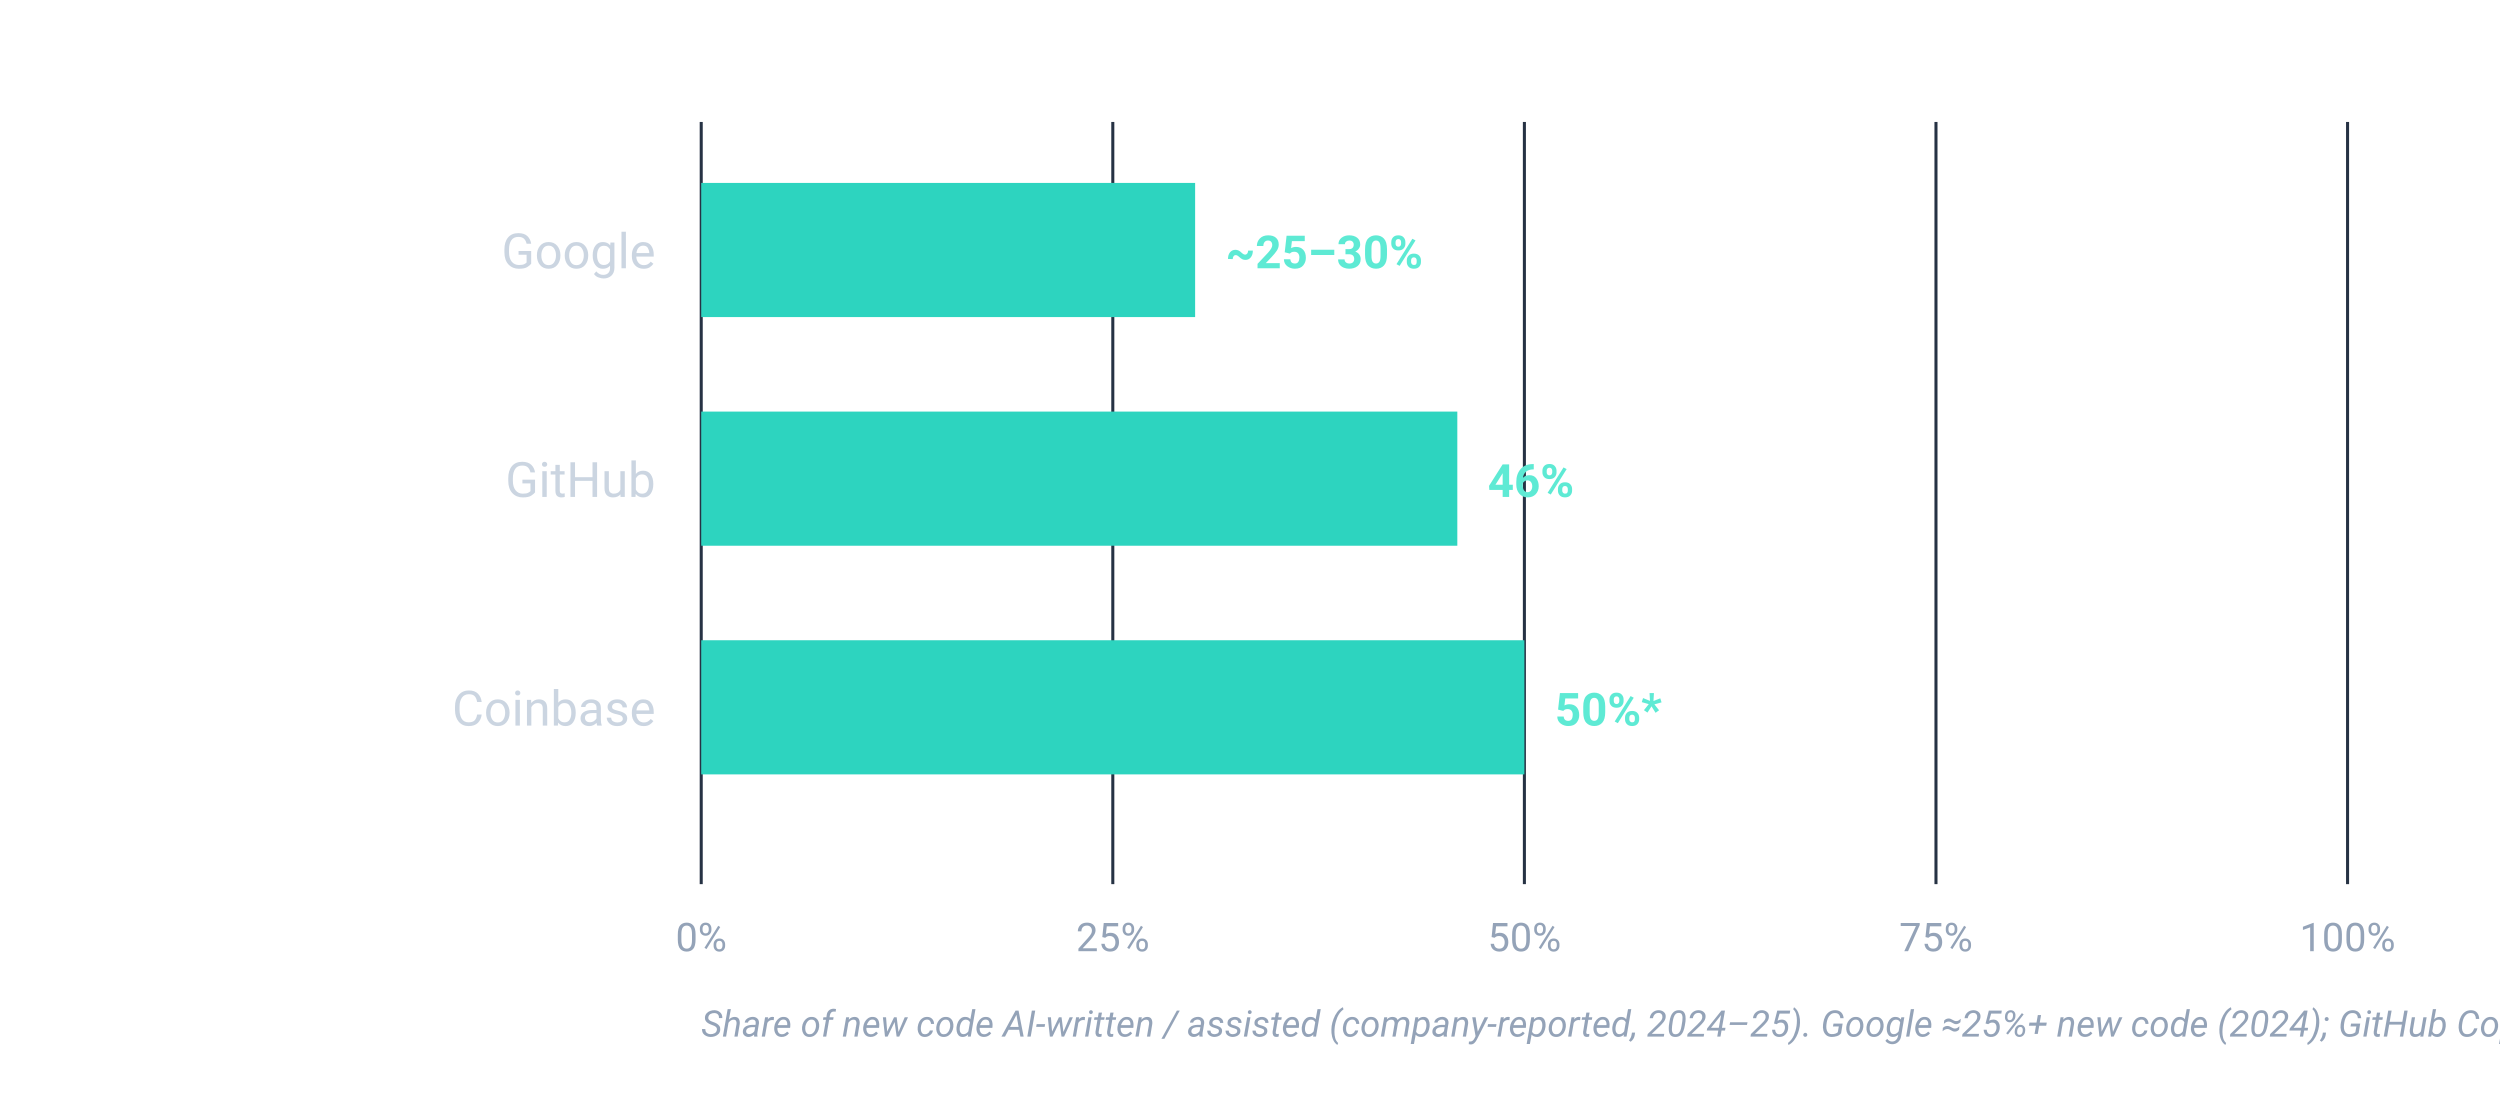
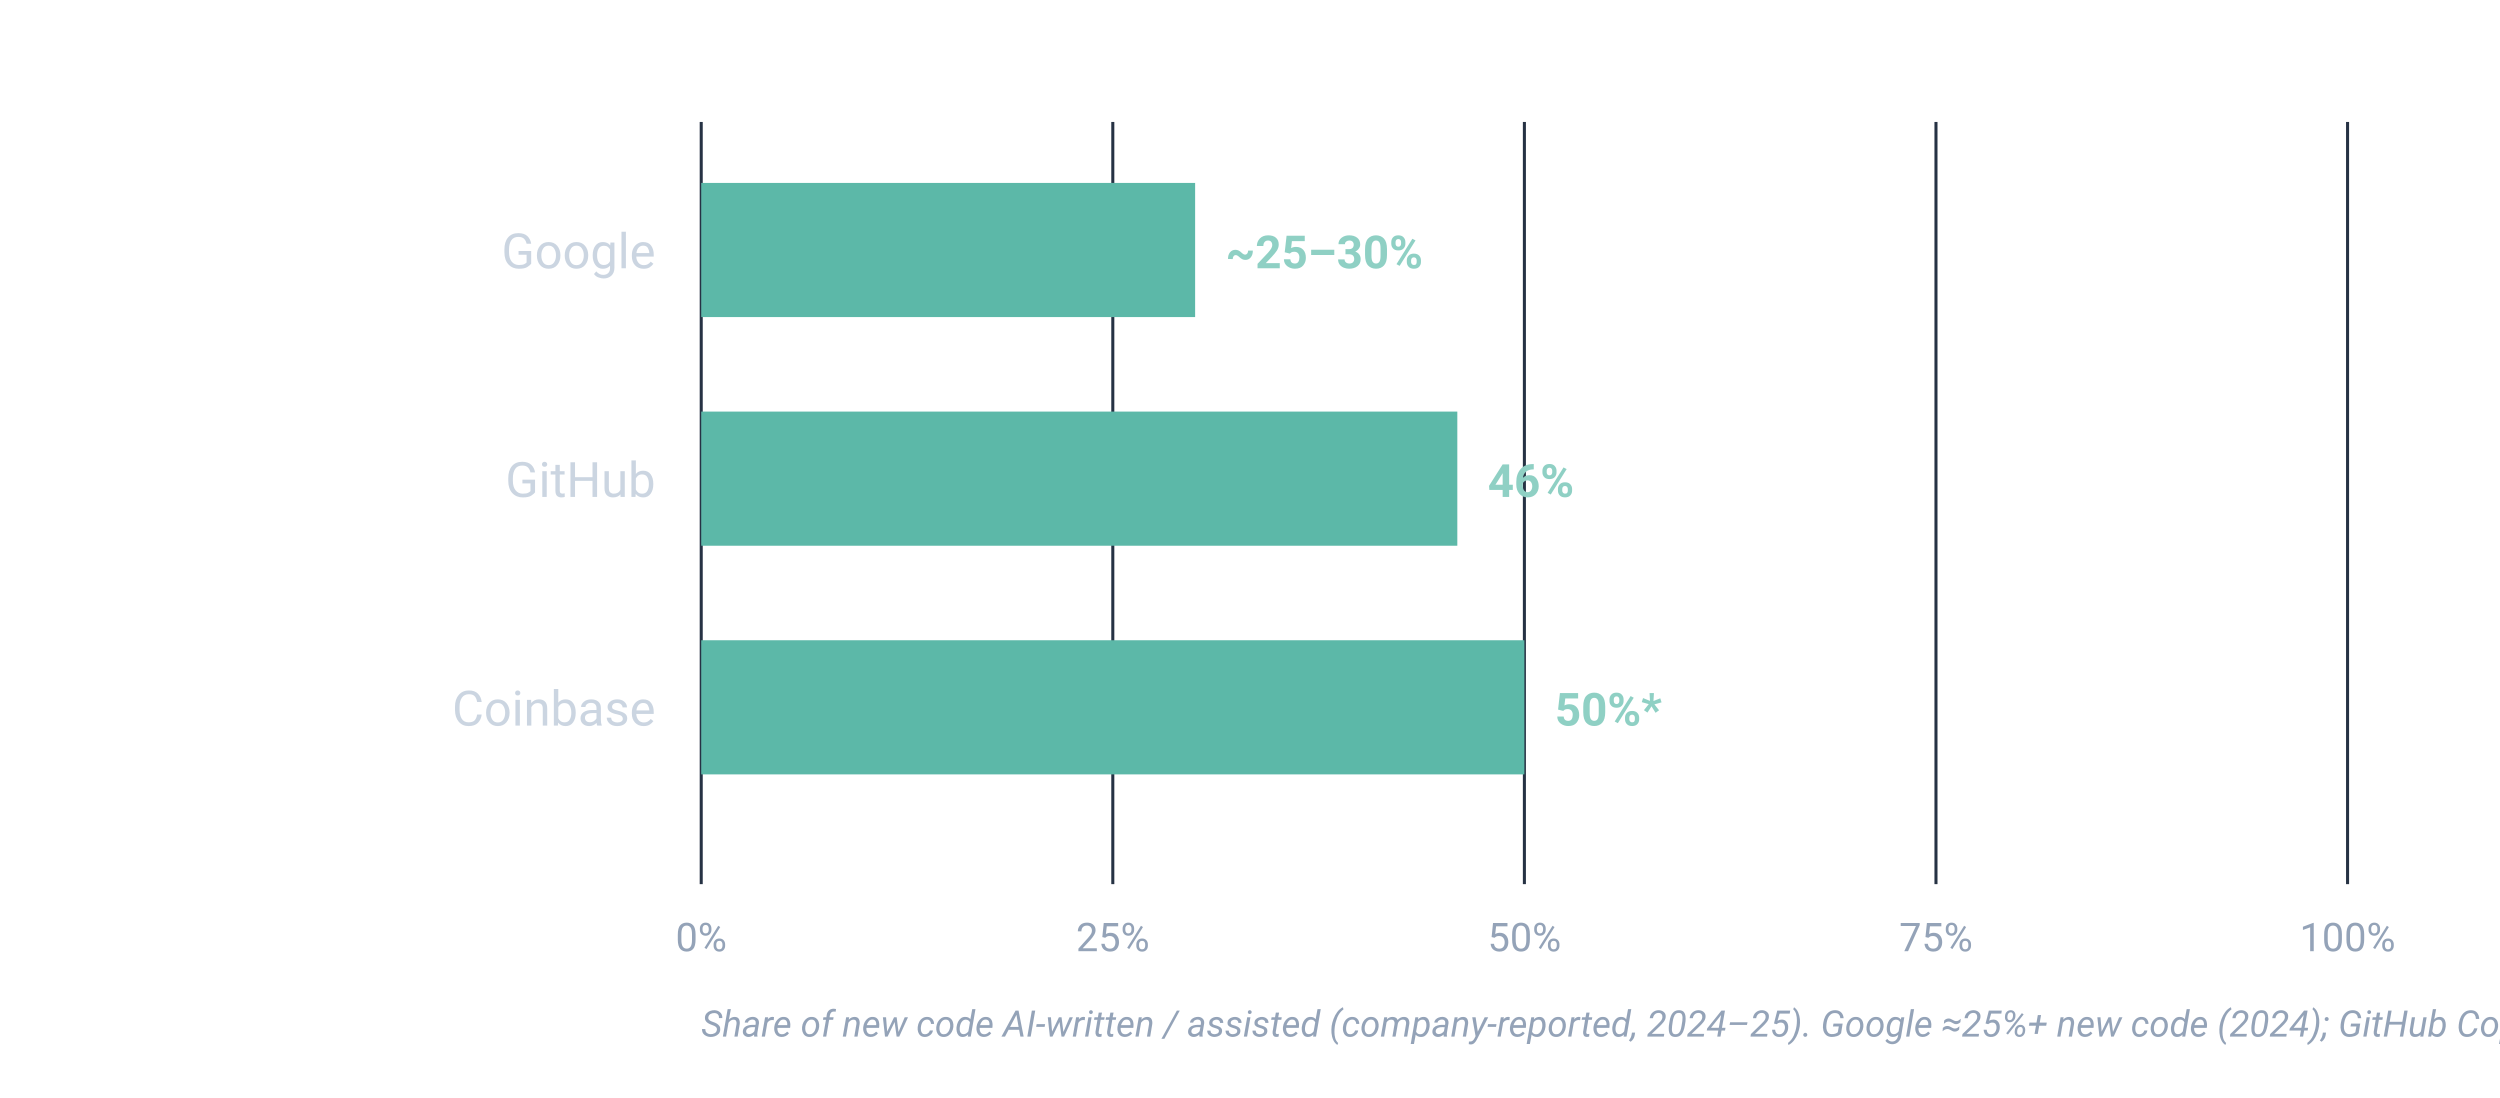
<svg xmlns="http://www.w3.org/2000/svg" viewBox="0 0 820 360" font-family="-apple-system, Segoe UI, Roboto, sans-serif">
  <g stroke="#263244" stroke-width="1">
    <line x1="230" y1="40" x2="230" y2="290" />
    <line x1="365" y1="40" x2="365" y2="290" />
    <line x1="500" y1="40" x2="500" y2="290" />
    <line x1="635" y1="40" x2="635" y2="290" />
    <line x1="770" y1="40" x2="770" y2="290" />
  </g>
  <g fill="#94a3b8" font-size="13" text-anchor="middle">
    <text x="230" y="312">0%</text>
    <text x="365" y="312">25%</text>
    <text x="500" y="312">50%</text>
    <text x="635" y="312">75%</text>
    <text x="770" y="312">100%</text>
  </g>
  <g>
-     <rect x="230" y="60" width="162" height="44" fill="#2dd4bf" />
-     <rect x="230" y="135" width="248" height="44" fill="#2dd4bf" />
-     <rect x="230" y="210" width="270" height="44" fill="#2dd4bf" />
+     <rect x="230" y="60" width="162" height="44" fill="#5cb8a8" />
+     <rect x="230" y="135" width="248" height="44" fill="#5cb8a8" />
+     <rect x="230" y="210" width="270" height="44" fill="#5cb8a8" />
  </g>
  <g fill="#cbd5e1" font-size="16" text-anchor="end">
    <text x="215" y="88">Google</text>
    <text x="215" y="163">GitHub</text>
    <text x="215" y="238">Coinbase</text>
  </g>
-   <g fill="#5eead4" font-size="15" font-weight="700">
+   <g fill="#8fd0c4" font-size="15" font-weight="700">
    <text x="402" y="88">~25–30%</text>
    <text x="488" y="163">46%</text>
    <text x="510" y="238">50%*</text>
  </g>
  <text x="230" y="340" fill="#94a3b8" font-size="12" font-style="italic">Share of new code AI-written / assisted (company-reported, 2024–25). Google ≈25%+ new code (2024); GitHub Copilot; *Coinbase 2025 target, 33% reached. Definitions vary.</text>
</svg>
